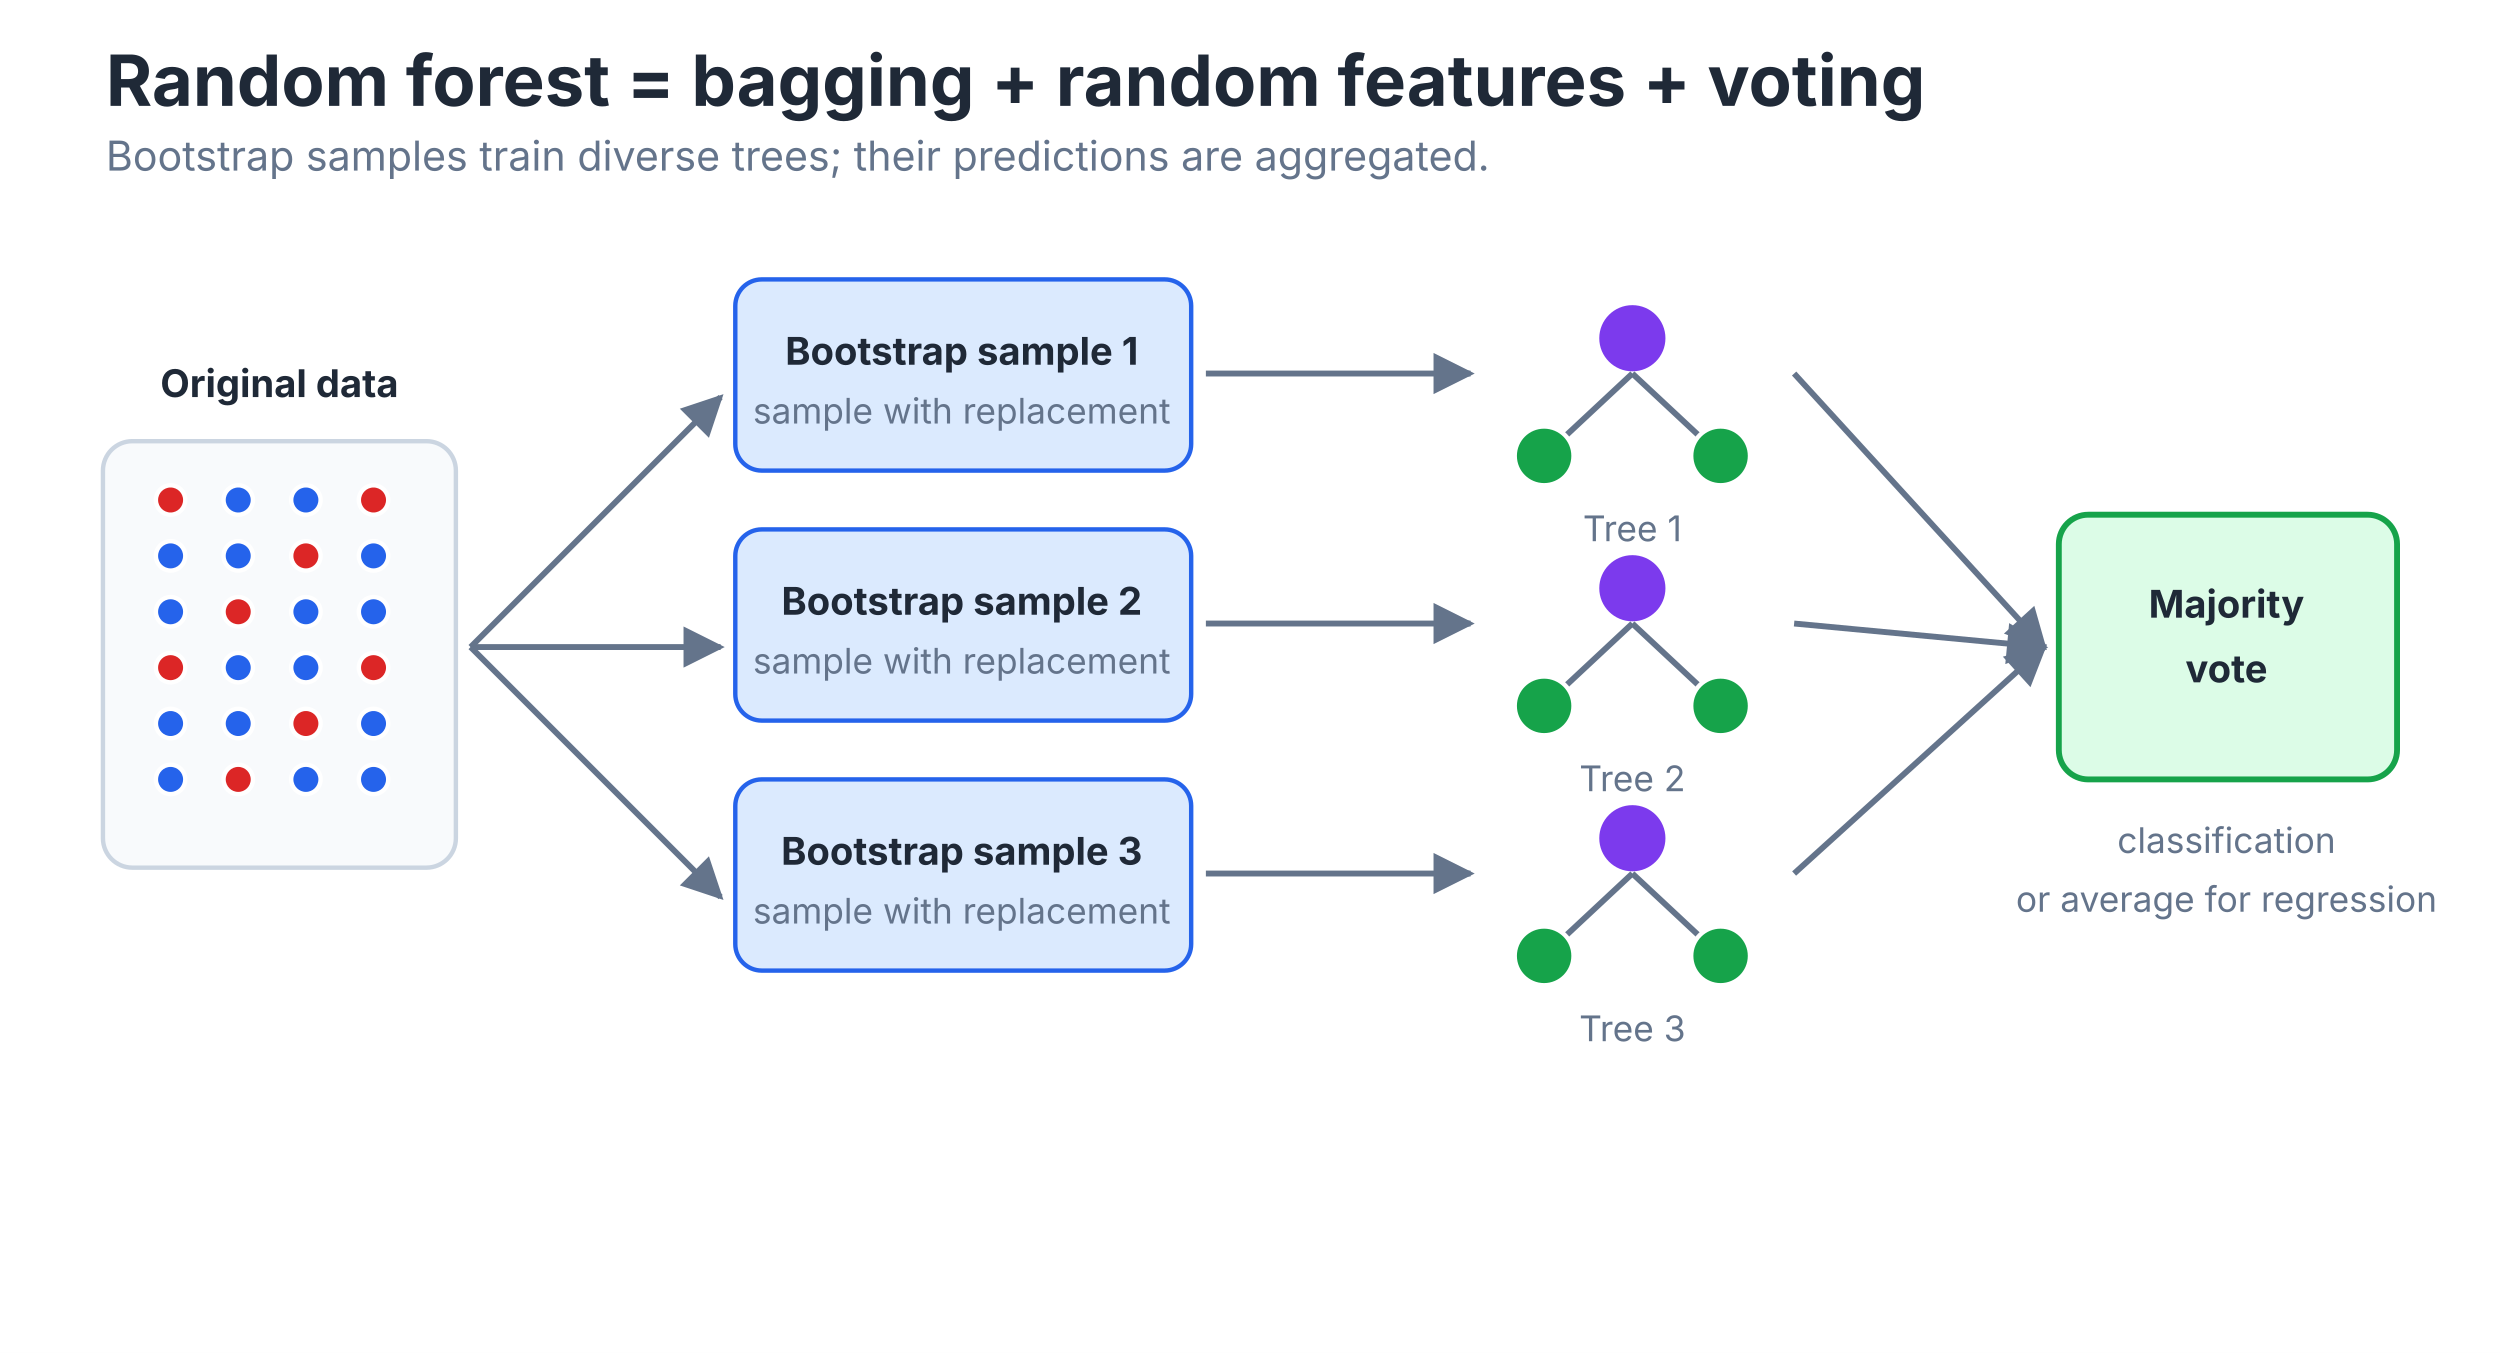
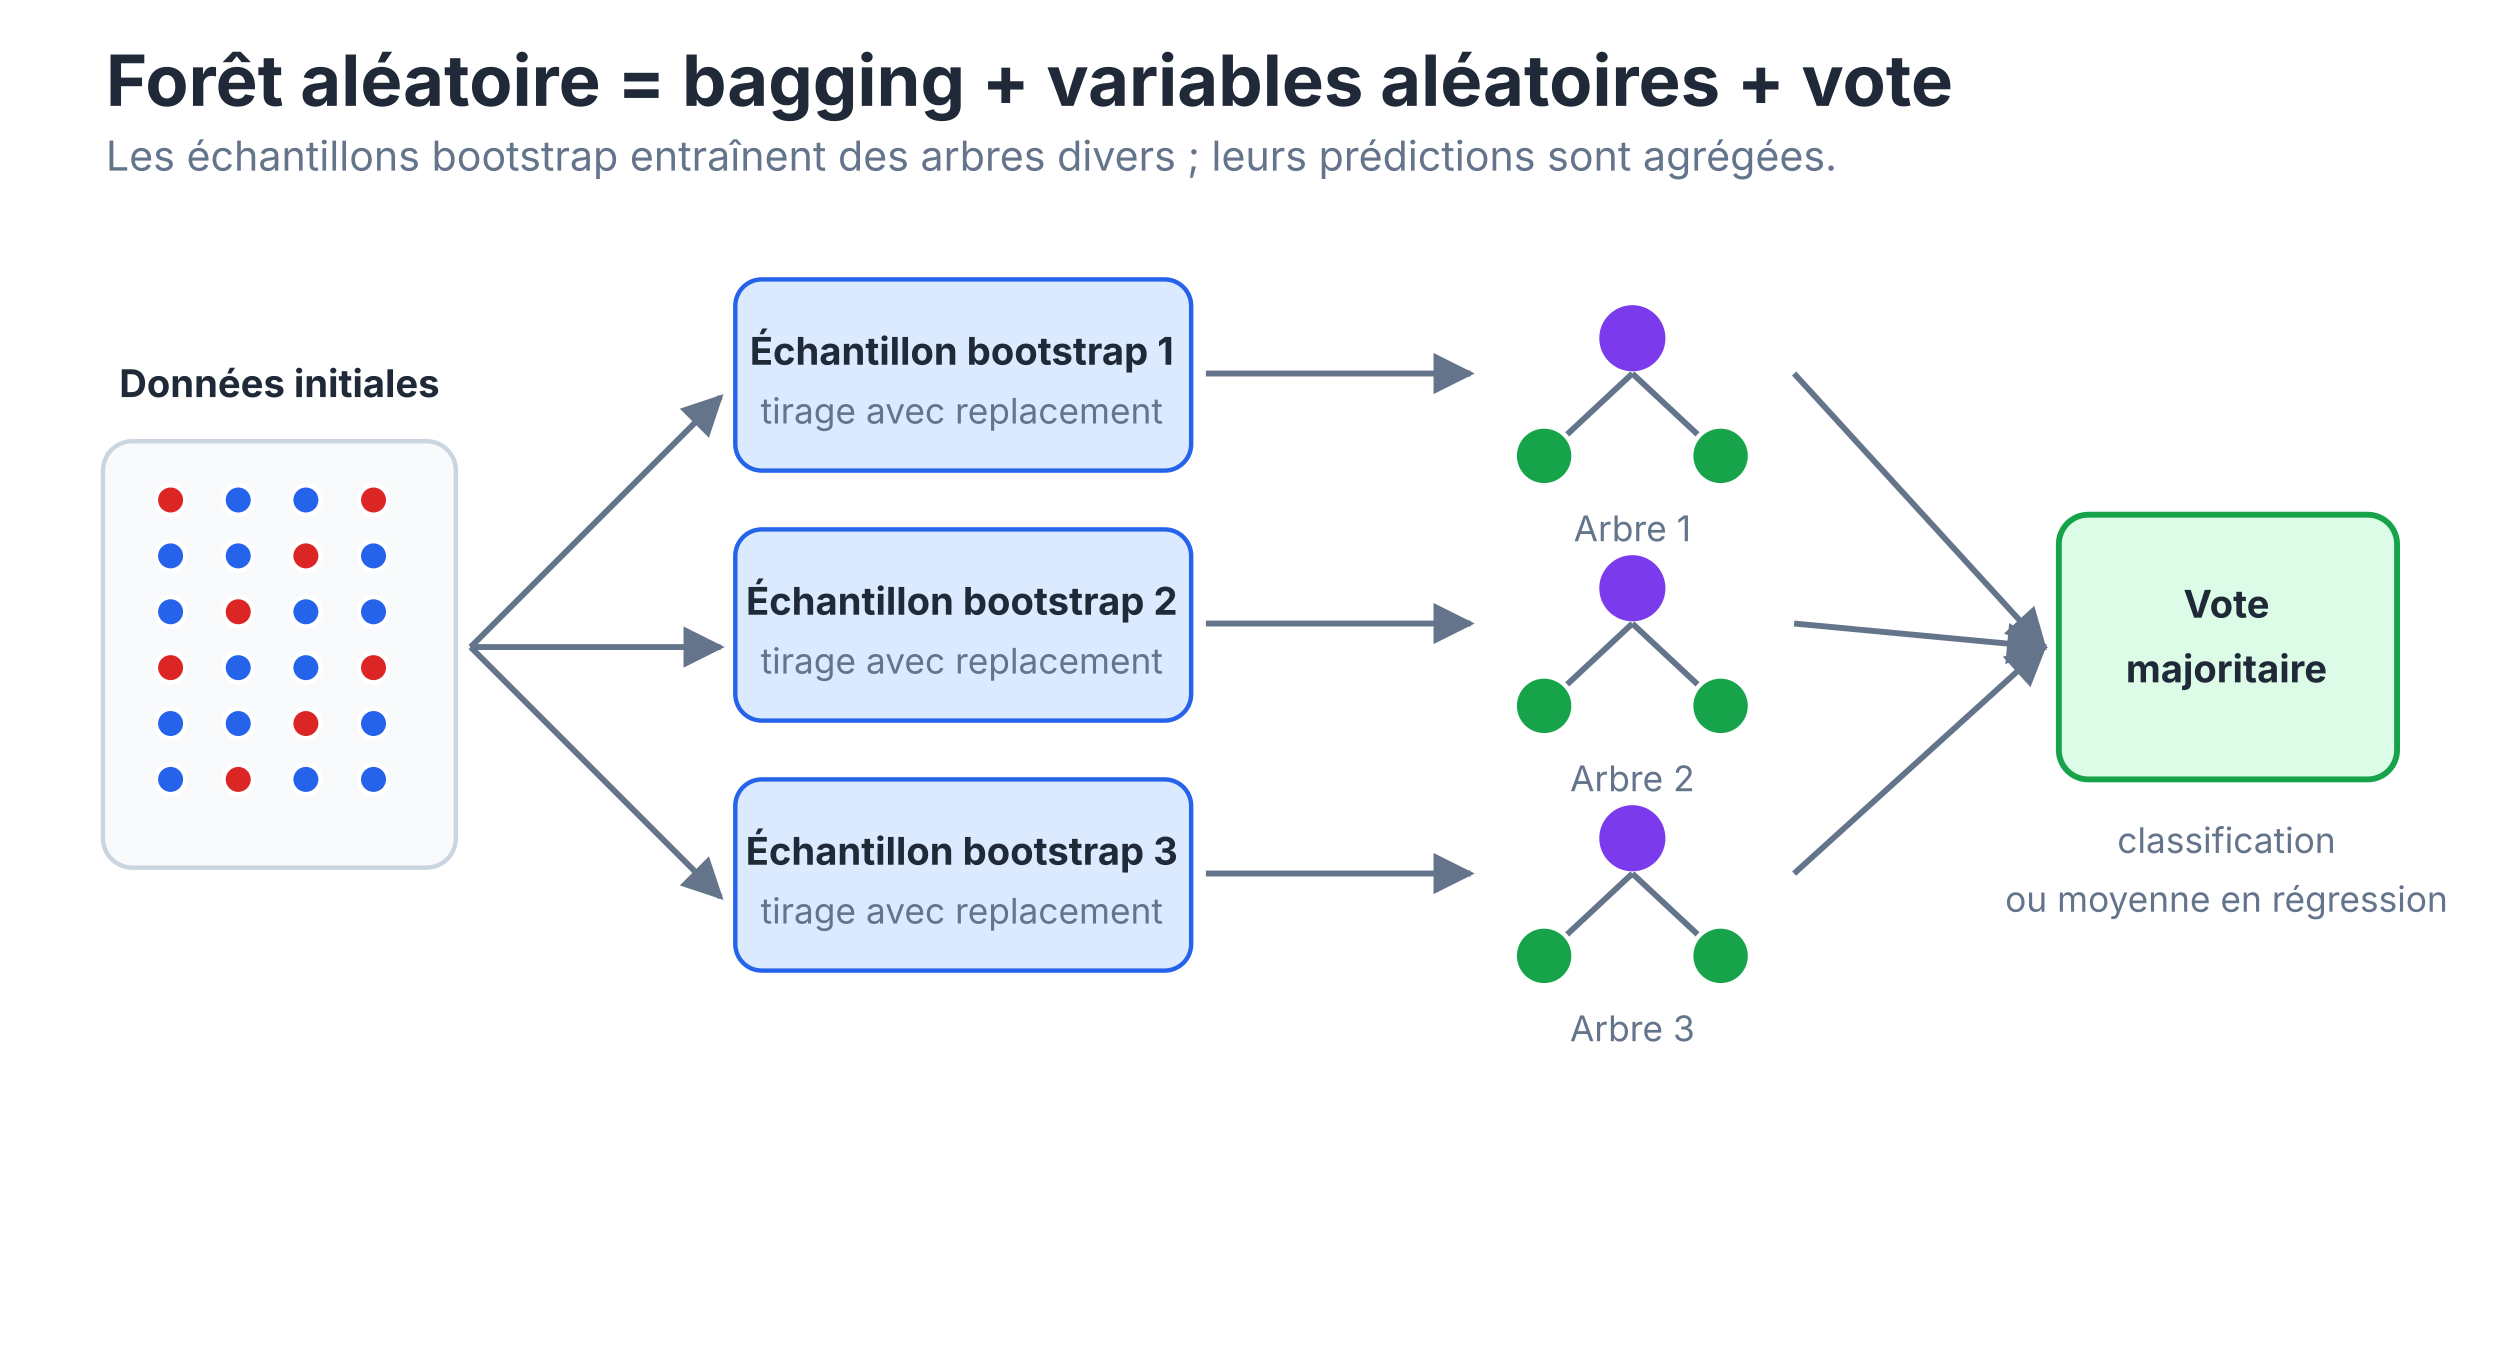
<svg xmlns="http://www.w3.org/2000/svg" width="850" height="460" viewBox="0 0 850 460" role="img">
  <style>
text { font-family: -apple-system, BlinkMacSystemFont, "Segoe UI", sans-serif; fill: #1f2937; }
.title { font-size: 24px; font-weight: 700; }
.subtitle { font-size: 14px; fill: #64748b; }
.label { font-size: 13px; fill: #64748b; }
.small { font-size: 12px; fill: #64748b; }
.node { font-size: 13px; font-weight: 650; }
</style>
  <rect x="0" y="0" width="850" height="460" fill="#ffffff" />
  <defs>
    <marker id="arrow" viewBox="0 0 10 10" refX="9" refY="5" markerWidth="7" markerHeight="7" orient="auto-start-reverse">
      <path d="M 0 0 L 10 5 L 0 10 z" fill="#64748b" />
    </marker>
  </defs>
-   <text x="36.0" y="36.0" class="title" text-anchor="start">Random forest = bagging + random features + voting</text>
-   <text x="36.0" y="58.0" class="subtitle" text-anchor="start">Bootstrap samples train diverse trees; their predictions are aggregated.</text>
+   <text x="36.0" y="36.0" class="title" text-anchor="start">Forêt aléatoire = bagging + variables aléatoires + vote</text>
+   <text x="36.0" y="58.0" class="subtitle" text-anchor="start">Les échantillons bootstrap entraînent des arbres divers ; leurs prédictions sont agrégées.</text>
  <rect x="35.0" y="150.0" width="120.0" height="145.0" rx="10.0" fill="#f8fafc" stroke="#cbd5e1" stroke-width="1.5" />
-   <text x="95.0" y="135.0" class="node" text-anchor="middle">Original data</text>
+   <text x="95.0" y="135.0" class="node" text-anchor="middle">Données initiales</text>
  <circle cx="58.0" cy="170.0" r="5.0" fill="#dc2626" stroke="#ffffff" stroke-width="1.5" />
  <circle cx="81.0" cy="170.0" r="5.0" fill="#2563eb" stroke="#ffffff" stroke-width="1.5" />
  <circle cx="104.0" cy="170.0" r="5.0" fill="#2563eb" stroke="#ffffff" stroke-width="1.5" />
  <circle cx="127.0" cy="170.0" r="5.0" fill="#dc2626" stroke="#ffffff" stroke-width="1.5" />
  <circle cx="58.0" cy="189.0" r="5.0" fill="#2563eb" stroke="#ffffff" stroke-width="1.5" />
  <circle cx="81.0" cy="189.0" r="5.0" fill="#2563eb" stroke="#ffffff" stroke-width="1.5" />
  <circle cx="104.0" cy="189.0" r="5.0" fill="#dc2626" stroke="#ffffff" stroke-width="1.5" />
  <circle cx="127.0" cy="189.0" r="5.0" fill="#2563eb" stroke="#ffffff" stroke-width="1.5" />
  <circle cx="58.0" cy="208.0" r="5.0" fill="#2563eb" stroke="#ffffff" stroke-width="1.5" />
  <circle cx="81.0" cy="208.0" r="5.0" fill="#dc2626" stroke="#ffffff" stroke-width="1.5" />
  <circle cx="104.0" cy="208.0" r="5.0" fill="#2563eb" stroke="#ffffff" stroke-width="1.5" />
  <circle cx="127.0" cy="208.0" r="5.0" fill="#2563eb" stroke="#ffffff" stroke-width="1.5" />
  <circle cx="58.0" cy="227.0" r="5.0" fill="#dc2626" stroke="#ffffff" stroke-width="1.5" />
  <circle cx="81.0" cy="227.0" r="5.0" fill="#2563eb" stroke="#ffffff" stroke-width="1.5" />
  <circle cx="104.0" cy="227.0" r="5.0" fill="#2563eb" stroke="#ffffff" stroke-width="1.5" />
  <circle cx="127.0" cy="227.0" r="5.0" fill="#dc2626" stroke="#ffffff" stroke-width="1.5" />
  <circle cx="58.0" cy="246.0" r="5.0" fill="#2563eb" stroke="#ffffff" stroke-width="1.5" />
  <circle cx="81.0" cy="246.0" r="5.0" fill="#2563eb" stroke="#ffffff" stroke-width="1.5" />
  <circle cx="104.0" cy="246.0" r="5.0" fill="#dc2626" stroke="#ffffff" stroke-width="1.5" />
  <circle cx="127.0" cy="246.0" r="5.0" fill="#2563eb" stroke="#ffffff" stroke-width="1.5" />
  <circle cx="58.0" cy="265.0" r="5.0" fill="#2563eb" stroke="#ffffff" stroke-width="1.5" />
  <circle cx="81.0" cy="265.0" r="5.0" fill="#dc2626" stroke="#ffffff" stroke-width="1.5" />
  <circle cx="104.0" cy="265.0" r="5.0" fill="#2563eb" stroke="#ffffff" stroke-width="1.5" />
  <circle cx="127.0" cy="265.0" r="5.0" fill="#2563eb" stroke="#ffffff" stroke-width="1.5" />
  <line x1="160.0" y1="220.0" x2="245.0" y2="135.0" stroke="#64748b" stroke-width="2" marker-end="url(#arrow)" />
  <line x1="160.0" y1="220.0" x2="245.0" y2="220.0" stroke="#64748b" stroke-width="2" marker-end="url(#arrow)" />
  <line x1="160.0" y1="220.0" x2="245.0" y2="305.0" stroke="#64748b" stroke-width="2" marker-end="url(#arrow)" />
  <rect x="250.0" y="95.0" width="155.0" height="65.0" rx="9.0" fill="#dbeafe" stroke="#2563eb" stroke-width="1.5" />
-   <text x="327.0" y="124.0" class="node" text-anchor="middle">Bootstrap sample 1</text>
-   <text x="327.0" y="144.0" class="small" text-anchor="middle">sample with replacement</text>
+   <text x="327.0" y="124.0" class="node" text-anchor="middle">Échantillon bootstrap 1</text>
+   <text x="327.0" y="144.0" class="small" text-anchor="middle">tirage avec replacement</text>
  <line x1="410.0" y1="127.0" x2="500.0" y2="127.0" stroke="#64748b" stroke-width="2" marker-end="url(#arrow)" />
  <circle cx="555.0" cy="115.0" r="12.0" fill="#7c3aed" stroke="#ffffff" stroke-width="1.5" />
  <line x1="555.0" y1="127.0" x2="525.0" y2="155.0" stroke="#64748b" stroke-width="2" />
  <line x1="555.0" y1="127.0" x2="585.0" y2="155.0" stroke="#64748b" stroke-width="2" />
  <circle cx="525.0" cy="155.0" r="10.0" fill="#16a34a" stroke="#ffffff" stroke-width="1.5" />
  <circle cx="585.0" cy="155.0" r="10.0" fill="#16a34a" stroke="#ffffff" stroke-width="1.5" />
-   <text x="555.0" y="184.0" class="small" text-anchor="middle">Tree 1</text>
+   <text x="555.0" y="184.0" class="small" text-anchor="middle">Arbre 1</text>
  <line x1="610.0" y1="127.0" x2="695.0" y2="220.0" stroke="#64748b" stroke-width="2" marker-end="url(#arrow)" />
  <rect x="250.0" y="180.0" width="155.0" height="65.0" rx="9.0" fill="#dbeafe" stroke="#2563eb" stroke-width="1.5" />
-   <text x="327.0" y="209.0" class="node" text-anchor="middle">Bootstrap sample 2</text>
-   <text x="327.0" y="229.0" class="small" text-anchor="middle">sample with replacement</text>
+   <text x="327.0" y="209.0" class="node" text-anchor="middle">Échantillon bootstrap 2</text>
+   <text x="327.0" y="229.0" class="small" text-anchor="middle">tirage avec replacement</text>
  <line x1="410.0" y1="212.0" x2="500.0" y2="212.0" stroke="#64748b" stroke-width="2" marker-end="url(#arrow)" />
  <circle cx="555.0" cy="200.0" r="12.0" fill="#7c3aed" stroke="#ffffff" stroke-width="1.5" />
  <line x1="555.0" y1="212.0" x2="525.0" y2="240.0" stroke="#64748b" stroke-width="2" />
  <line x1="555.0" y1="212.0" x2="585.0" y2="240.0" stroke="#64748b" stroke-width="2" />
  <circle cx="525.0" cy="240.0" r="10.0" fill="#16a34a" stroke="#ffffff" stroke-width="1.5" />
  <circle cx="585.0" cy="240.0" r="10.0" fill="#16a34a" stroke="#ffffff" stroke-width="1.5" />
-   <text x="555.0" y="269.0" class="small" text-anchor="middle">Tree 2</text>
+   <text x="555.0" y="269.0" class="small" text-anchor="middle">Arbre 2</text>
  <line x1="610.0" y1="212.0" x2="695.0" y2="220.0" stroke="#64748b" stroke-width="2" marker-end="url(#arrow)" />
  <rect x="250.0" y="265.0" width="155.0" height="65.0" rx="9.0" fill="#dbeafe" stroke="#2563eb" stroke-width="1.5" />
-   <text x="327.0" y="294.0" class="node" text-anchor="middle">Bootstrap sample 3</text>
-   <text x="327.0" y="314.0" class="small" text-anchor="middle">sample with replacement</text>
+   <text x="327.0" y="294.0" class="node" text-anchor="middle">Échantillon bootstrap 3</text>
+   <text x="327.0" y="314.0" class="small" text-anchor="middle">tirage avec replacement</text>
  <line x1="410.0" y1="297.0" x2="500.0" y2="297.0" stroke="#64748b" stroke-width="2" marker-end="url(#arrow)" />
  <circle cx="555.0" cy="285.0" r="12.0" fill="#7c3aed" stroke="#ffffff" stroke-width="1.5" />
  <line x1="555.0" y1="297.0" x2="525.0" y2="325.0" stroke="#64748b" stroke-width="2" />
  <line x1="555.0" y1="297.0" x2="585.0" y2="325.0" stroke="#64748b" stroke-width="2" />
  <circle cx="525.0" cy="325.0" r="10.0" fill="#16a34a" stroke="#ffffff" stroke-width="1.5" />
  <circle cx="585.0" cy="325.0" r="10.0" fill="#16a34a" stroke="#ffffff" stroke-width="1.5" />
-   <text x="555.0" y="354.0" class="small" text-anchor="middle">Tree 3</text>
+   <text x="555.0" y="354.0" class="small" text-anchor="middle">Arbre 3</text>
  <line x1="610.0" y1="297.0" x2="695.0" y2="220.0" stroke="#64748b" stroke-width="2" marker-end="url(#arrow)" />
  <rect x="700.0" y="175.0" width="115.0" height="90.0" rx="10.0" fill="#dcfce7" stroke="#16a34a" stroke-width="2" />
-   <text x="757.0" y="210.0" class="node" text-anchor="middle">Majority</text>
-   <text x="757.0" y="232.0" class="node" text-anchor="middle">vote</text>
+   <text x="757.0" y="210.0" class="node" text-anchor="middle">Vote</text>
+   <text x="757.0" y="232.0" class="node" text-anchor="middle">majoritaire</text>
  <text x="757.0" y="290.0" class="small" text-anchor="middle">classification</text>
-   <text x="757.0" y="310.0" class="small" text-anchor="middle">or average for regression</text>
+   <text x="757.0" y="310.0" class="small" text-anchor="middle">ou moyenne en régression</text>
</svg>
